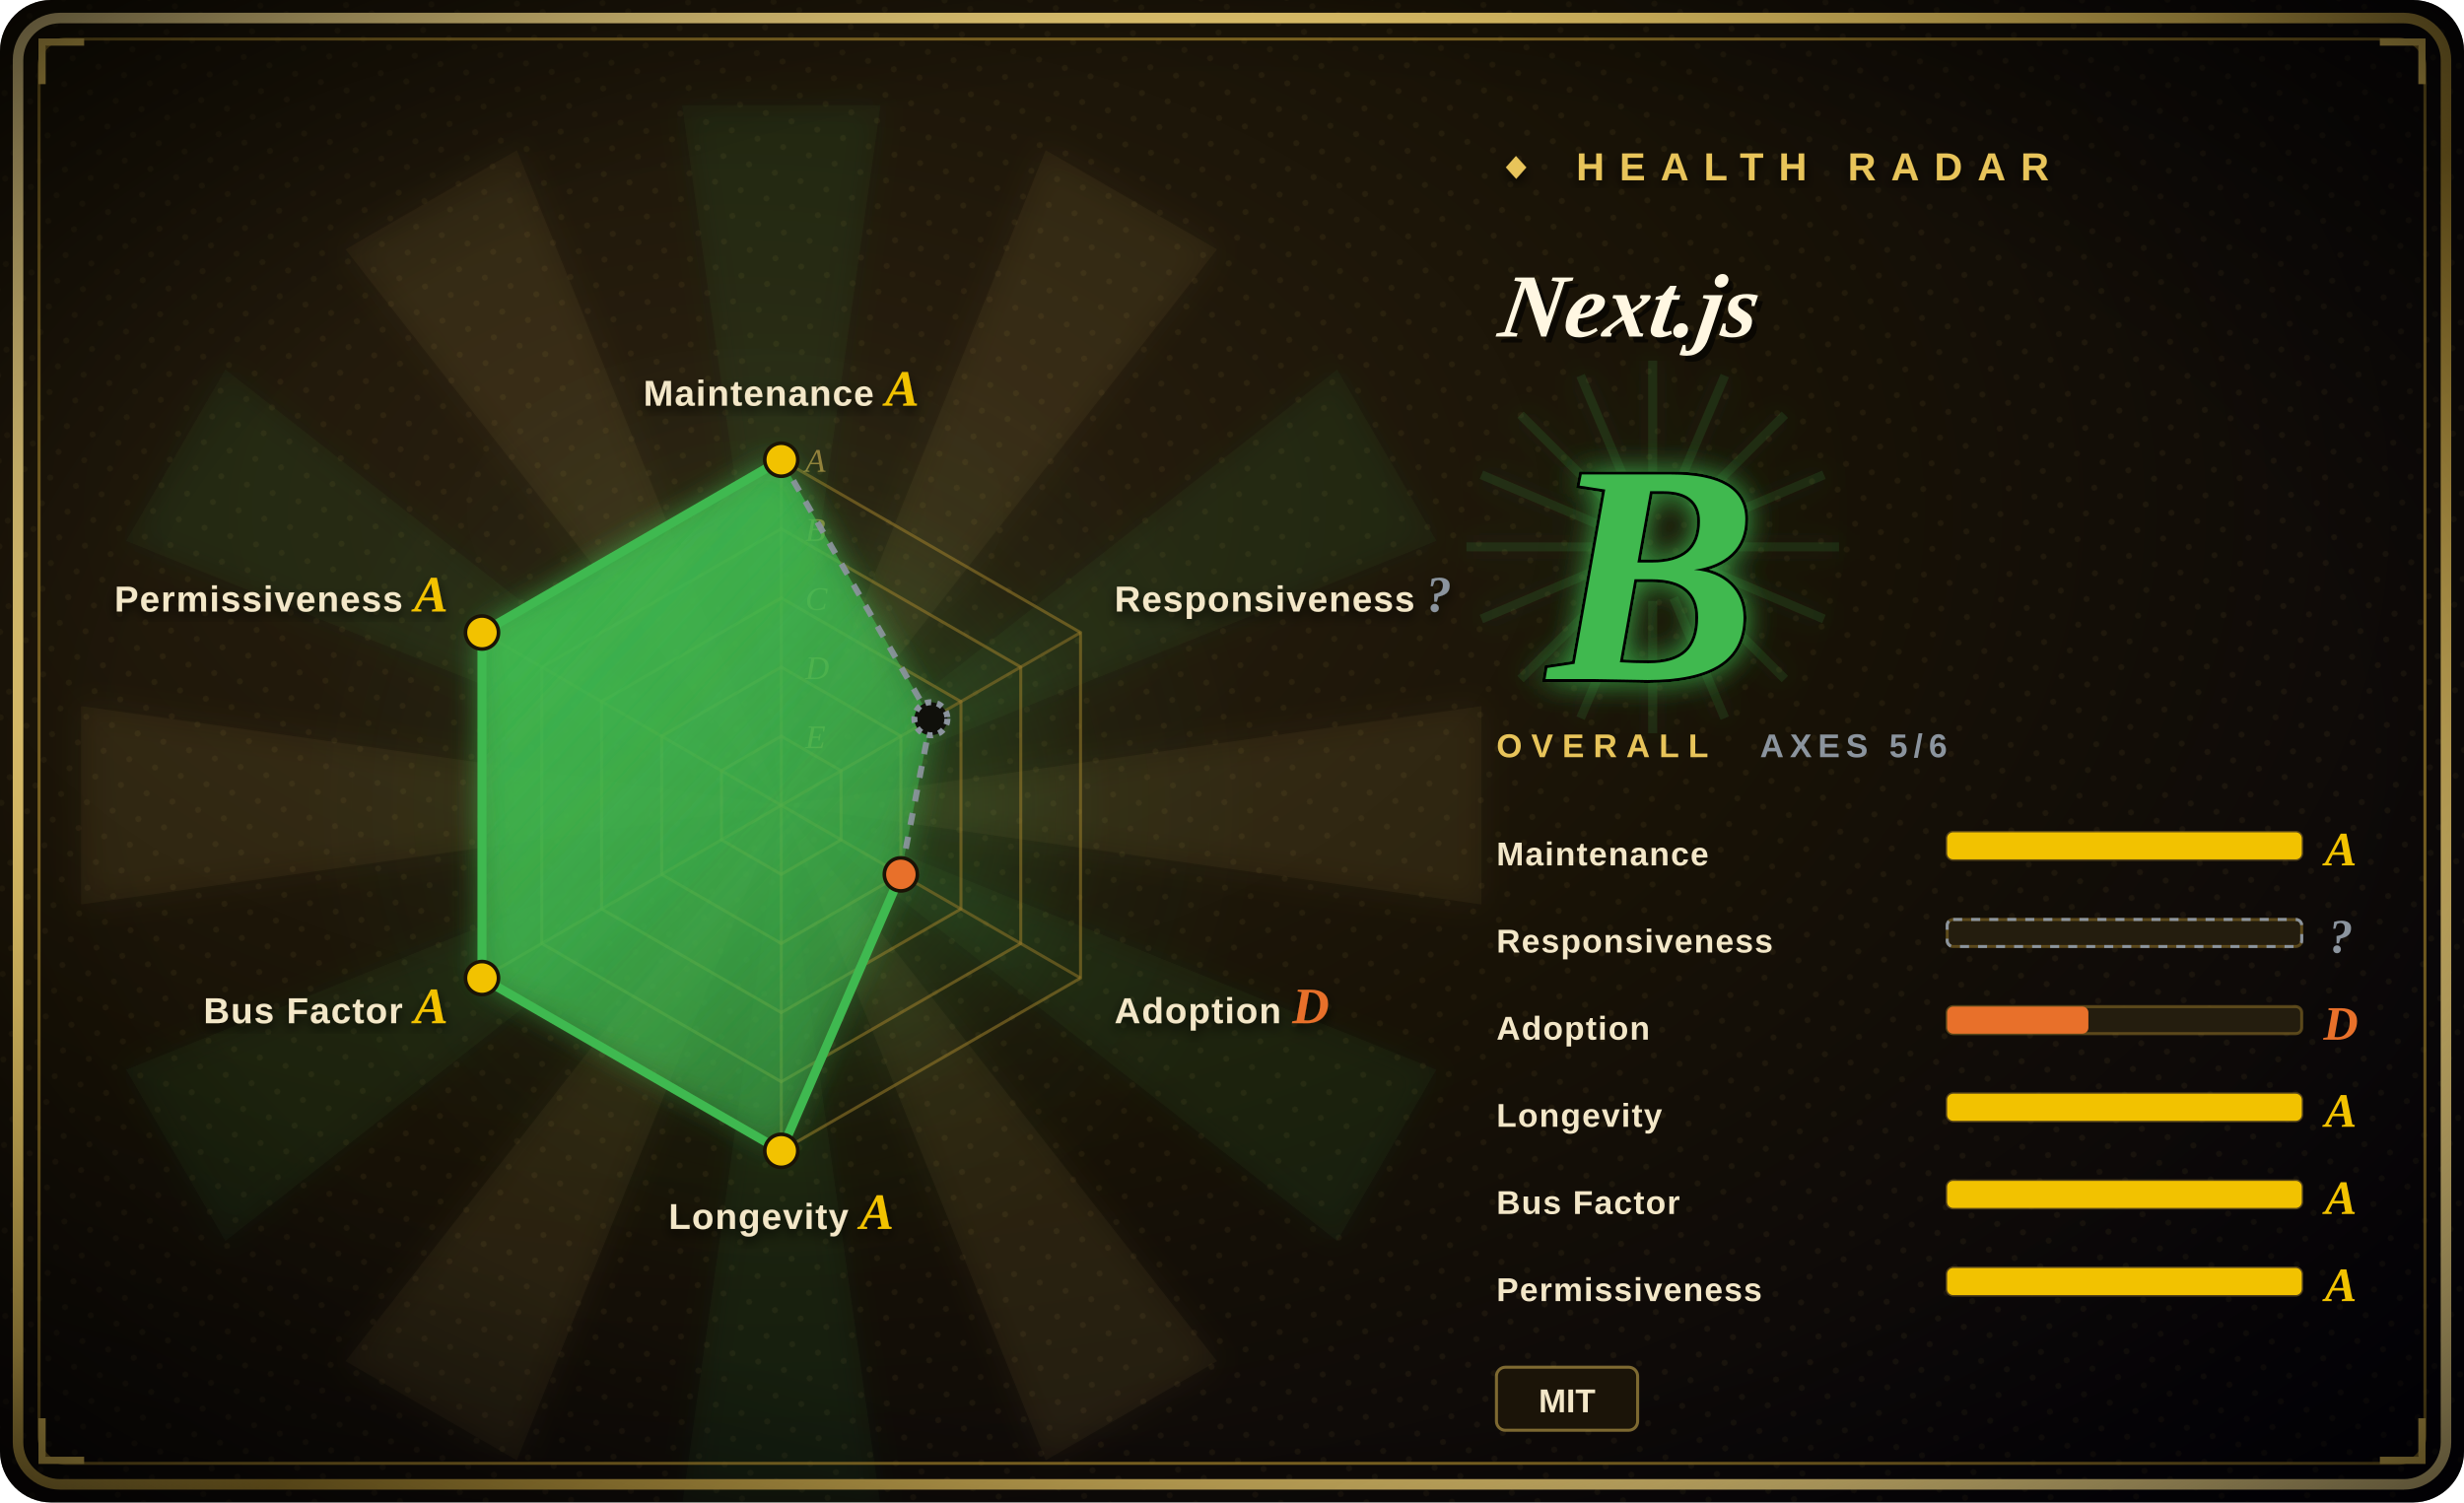
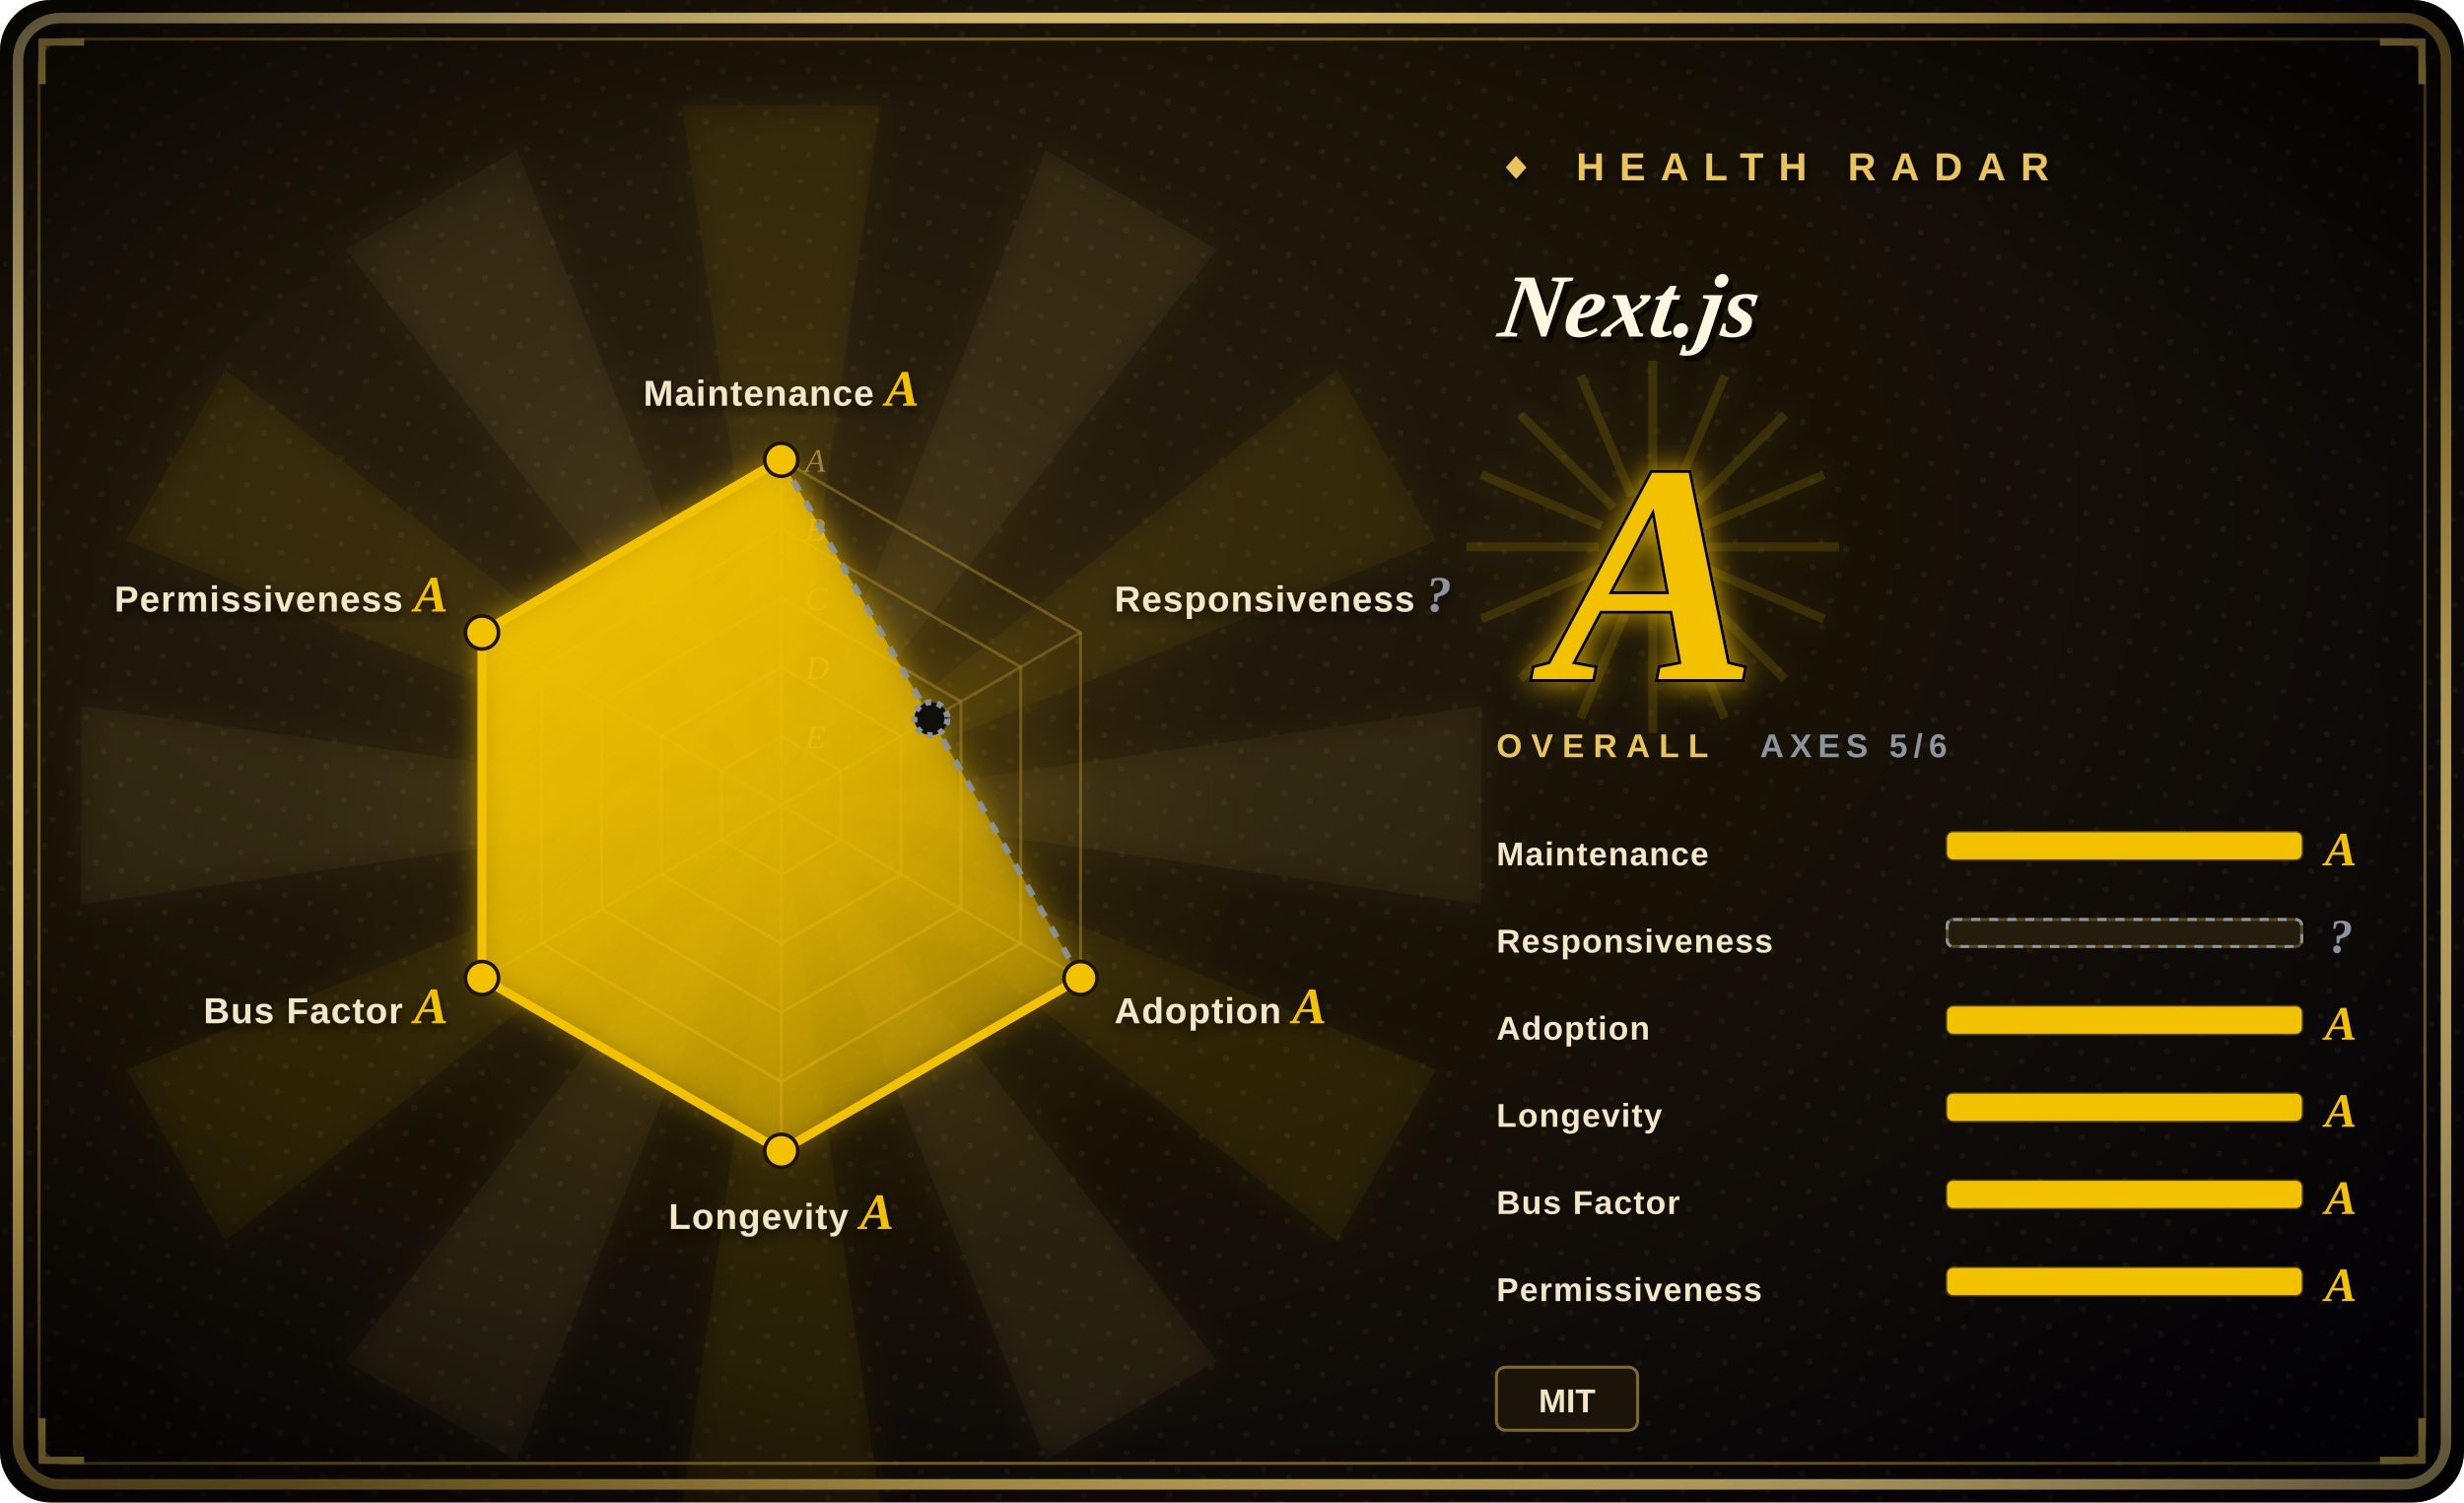
<svg xmlns="http://www.w3.org/2000/svg" width="820" height="500" viewBox="0 0 820 500">
  <defs>
    <radialGradient id="bg" cx="30%" cy="34%" r="90%">
      <stop offset="0%" stop-color="#2a2010" />
      <stop offset="48%" stop-color="#181206" />
      <stop offset="100%" stop-color="#05030a" />
    </radialGradient>
    <radialGradient id="vig" cx="50%" cy="50%" r="72%">
      <stop offset="62%" stop-color="#000000" stop-opacity="0" />
      <stop offset="100%" stop-color="#000000" stop-opacity="0.72" />
    </radialGradient>
    <linearGradient id="frame" x1="0" y1="0" x2="1" y2="1">
      <stop offset="0%" stop-color="#f6dd92" />
      <stop offset="45%" stop-color="#E8C45A" />
      <stop offset="55%" stop-color="#9c7d2a" />
      <stop offset="100%" stop-color="#f6dd92" />
    </linearGradient>
    <linearGradient id="poly" x1="0" y1="0" x2="0.7" y2="1">
-       <stop offset="0%" stop-color="#3FB950" stop-opacity="0.92" />
-       <stop offset="100%" stop-color="#3FB950" stop-opacity="0.34" />
+       <stop offset="0%" stop-color="#F2C200" stop-opacity="0.92" />
+       <stop offset="100%" stop-color="#F2C200" stop-opacity="0.34" />
    </linearGradient>
    <radialGradient id="halo" cx="50%" cy="50%" r="50%">
-       <stop offset="0%" stop-color="#3FB950" stop-opacity="0.34" />
-       <stop offset="68%" stop-color="#3FB950" stop-opacity="0.04" />
-       <stop offset="100%" stop-color="#3FB950" stop-opacity="0" />
+       <stop offset="0%" stop-color="#F2C200" stop-opacity="0.34" />
+       <stop offset="68%" stop-color="#F2C200" stop-opacity="0.04" />
+       <stop offset="100%" stop-color="#F2C200" stop-opacity="0" />
    </radialGradient>
    <filter id="glow" x="-60%" y="-60%" width="220%" height="220%">
      <feGaussianBlur stdDeviation="5" result="b" />
      <feMerge>
        <feMergeNode in="b" />
        <feMergeNode in="SourceGraphic" />
      </feMerge>
    </filter>
    <filter id="soft" x="-30%" y="-30%" width="160%" height="160%">
      <feDropShadow dx="0" dy="2" stdDeviation="2" flood-color="#000" flood-opacity="0.7" />
    </filter>
    <pattern id="halftone" width="9" height="9" patternUnits="userSpaceOnUse" patternTransform="rotate(18)">
      <circle cx="2" cy="2" r="1" fill="#E8C45A" fill-opacity="0.06" />
    </pattern>
  </defs>
  <rect width="820" height="500" rx="17" fill="url(#bg)" />
  <rect width="820" height="500" rx="17" fill="url(#halftone)" />
  <g opacity="0.5" filter="url(#glow)">
    <path d="M260,268 L493,235 L493,301 Z" fill="#E8C45A" fill-opacity="0.10" />
-     <path d="M260,268 L478,356 L445,413 Z" fill="#3FB950" fill-opacity="0.10" />
+     <path d="M260,268 L478,356 L445,413 Z" fill="#F2C200" fill-opacity="0.10" />
    <path d="M260,268 L405,453 L348,486 Z" fill="#E8C45A" fill-opacity="0.10" />
-     <path d="M260,268 L293,501 L227,501 Z" fill="#3FB950" fill-opacity="0.10" />
+     <path d="M260,268 L293,501 L227,501 Z" fill="#F2C200" fill-opacity="0.10" />
    <path d="M260,268 L172,486 L115,453 Z" fill="#E8C45A" fill-opacity="0.10" />
-     <path d="M260,268 L75,413 L42,356 Z" fill="#3FB950" fill-opacity="0.10" />
+     <path d="M260,268 L75,413 L42,356 Z" fill="#F2C200" fill-opacity="0.10" />
    <path d="M260,268 L27,301 L27,235 Z" fill="#E8C45A" fill-opacity="0.10" />
-     <path d="M260,268 L42,180 L75,123 Z" fill="#3FB950" fill-opacity="0.10" />
+     <path d="M260,268 L42,180 L75,123 Z" fill="#F2C200" fill-opacity="0.10" />
    <path d="M260,268 L115,83 L172,50 Z" fill="#E8C45A" fill-opacity="0.10" />
-     <path d="M260,268 L227,35 L293,35 Z" fill="#3FB950" fill-opacity="0.10" />
+     <path d="M260,268 L227,35 L293,35 Z" fill="#F2C200" fill-opacity="0.10" />
    <path d="M260,268 L348,50 L405,83 Z" fill="#E8C45A" fill-opacity="0.10" />
-     <path d="M260,268 L445,123 L478,180 Z" fill="#3FB950" fill-opacity="0.10" />
+     <path d="M260,268 L445,123 L478,180 Z" fill="#F2C200" fill-opacity="0.10" />
  </g>
  <circle cx="260" cy="268" r="161" fill="url(#halo)" />
  <rect x="6" y="6" width="808" height="488" rx="14" fill="none" stroke="url(#frame)" stroke-width="3.5" />
  <rect x="13" y="13" width="794" height="474" rx="9" fill="none" stroke="#9c7d2a" stroke-width="1" stroke-opacity="0.8" />
  <path d="M14,28 L14,14 L28,14" fill="none" stroke="#E8C45A" stroke-width="2.4" />
  <path d="M806,28 L806,14 L792,14" fill="none" stroke="#E8C45A" stroke-width="2.4" />
  <path d="M14,472 L14,486 L28,486" fill="none" stroke="#E8C45A" stroke-width="2.4" />
  <path d="M806,472 L806,486 L792,486" fill="none" stroke="#E8C45A" stroke-width="2.4" />
  <rect width="820" height="500" rx="17" fill="url(#vig)" />
  <polygon points="260.0,153.0 359.6,210.5 359.6,325.5 260.0,383.0 160.4,325.5 160.4,210.5" fill="none" stroke="#9c7d2a" stroke-opacity="0.55" stroke-width="1" />
  <polygon points="260.0,176.0 339.7,222.0 339.7,314.0 260.0,360.0 180.3,314.0 180.3,222.0" fill="none" stroke="#9c7d2a" stroke-opacity="0.55" stroke-width="1" />
  <polygon points="260.0,199.0 319.8,233.5 319.8,302.5 260.0,337.0 200.2,302.5 200.2,233.5" fill="none" stroke="#9c7d2a" stroke-opacity="0.55" stroke-width="1" />
  <polygon points="260.0,222.0 299.8,245.0 299.8,291.0 260.0,314.0 220.2,291.0 220.2,245.0" fill="none" stroke="#9c7d2a" stroke-opacity="0.55" stroke-width="1" />
  <polygon points="260.0,245.0 279.9,256.5 279.9,279.5 260.0,291.0 240.1,279.5 240.1,256.5" fill="none" stroke="#9c7d2a" stroke-opacity="0.55" stroke-width="1" />
  <line x1="260" y1="268" x2="260.0" y2="153.0" stroke="#9c7d2a" stroke-opacity="0.5" stroke-width="1" />
  <line x1="260" y1="268" x2="359.6" y2="210.5" stroke="#9c7d2a" stroke-opacity="0.5" stroke-width="1" />
  <line x1="260" y1="268" x2="359.6" y2="325.5" stroke="#9c7d2a" stroke-opacity="0.5" stroke-width="1" />
  <line x1="260" y1="268" x2="260.0" y2="383.0" stroke="#9c7d2a" stroke-opacity="0.5" stroke-width="1" />
  <line x1="260" y1="268" x2="160.4" y2="325.5" stroke="#9c7d2a" stroke-opacity="0.5" stroke-width="1" />
  <line x1="260" y1="268" x2="160.4" y2="210.5" stroke="#9c7d2a" stroke-opacity="0.5" stroke-width="1" />
  <text x="268" y="157.0" font-size="11" font-style="italic" fill="#E8C45A" fill-opacity="0.55" font-family="'Georgia','Times New Roman',serif">A</text>
  <text x="268" y="180.0" font-size="11" font-style="italic" fill="#E8C45A" fill-opacity="0.55" font-family="'Georgia','Times New Roman',serif">B</text>
  <text x="268" y="203.0" font-size="11" font-style="italic" fill="#E8C45A" fill-opacity="0.55" font-family="'Georgia','Times New Roman',serif">C</text>
  <text x="268" y="226.0" font-size="11" font-style="italic" fill="#E8C45A" fill-opacity="0.55" font-family="'Georgia','Times New Roman',serif">D</text>
  <text x="268" y="249.0" font-size="11" font-style="italic" fill="#E8C45A" fill-opacity="0.55" font-family="'Georgia','Times New Roman',serif">E</text>
-   <polygon points="260.0,153.0 309.8,239.2 299.8,291.0 260.0,383.0 160.4,325.5 160.4,210.5" fill="url(#poly)" filter="url(#glow)" />
+   <polygon points="260.0,153.0 309.8,239.2 359.6,325.5 260.0,383.0 160.4,325.5 160.4,210.5" fill="url(#poly)" filter="url(#glow)" />
  <line x1="260.0" y1="153.0" x2="309.8" y2="239.2" stroke="#8B949E" stroke-width="2" stroke-dasharray="4 4" stroke-opacity="0.92" />
-   <line x1="309.8" y1="239.2" x2="299.8" y2="291.0" stroke="#8B949E" stroke-width="2" stroke-dasharray="4 4" stroke-opacity="0.92" />
-   <line x1="299.8" y1="291.0" x2="260.0" y2="383.0" stroke="#3FB950" stroke-width="3" />
-   <line x1="260.0" y1="383.0" x2="160.4" y2="325.5" stroke="#3FB950" stroke-width="3" />
-   <line x1="160.4" y1="325.5" x2="160.4" y2="210.5" stroke="#3FB950" stroke-width="3" />
-   <line x1="160.4" y1="210.5" x2="260.0" y2="153.0" stroke="#3FB950" stroke-width="3" />
+   <line x1="309.8" y1="239.2" x2="359.6" y2="325.5" stroke="#8B949E" stroke-width="2" stroke-dasharray="4 4" stroke-opacity="0.92" />
+   <line x1="359.6" y1="325.5" x2="260.0" y2="383.0" stroke="#F2C200" stroke-width="3" />
+   <line x1="260.0" y1="383.0" x2="160.4" y2="325.5" stroke="#F2C200" stroke-width="3" />
+   <line x1="160.4" y1="325.5" x2="160.4" y2="210.5" stroke="#F2C200" stroke-width="3" />
+   <line x1="160.4" y1="210.5" x2="260.0" y2="153.0" stroke="#F2C200" stroke-width="3" />
  <circle cx="260.0" cy="153.0" r="5.5" fill="#F2C200" stroke="#1a1306" stroke-width="1.2" />
  <circle cx="309.8" cy="239.2" r="5.5" fill="#10100b" stroke="#8B949E" stroke-width="2" stroke-dasharray="2 2" />
-   <circle cx="299.8" cy="291.0" r="5.5" fill="#E8702A" stroke="#1a1306" stroke-width="1.2" />
+   <circle cx="359.6" cy="325.5" r="5.5" fill="#F2C200" stroke="#1a1306" stroke-width="1.2" />
  <circle cx="260.0" cy="383.0" r="5.5" fill="#F2C200" stroke="#1a1306" stroke-width="1.2" />
  <circle cx="160.4" cy="325.5" r="5.5" fill="#F2C200" stroke="#1a1306" stroke-width="1.2" />
  <circle cx="160.4" cy="210.5" r="5.5" fill="#F2C200" stroke="#1a1306" stroke-width="1.2" />
  <text x="260.0" y="135.0" font-size="12" font-weight="900" fill="#f3e7c8" text-anchor="middle" font-family="'Arial Black','Helvetica Neue',Arial,sans-serif" letter-spacing="0.4" filter="url(#soft)">Maintenance <tspan fill="#F2C200" font-family="'Georgia','Times New Roman',serif" font-style="italic" font-size="17">A</tspan>
  </text>
  <text x="370.9" y="203.5" font-size="12" font-weight="900" fill="#f3e7c8" text-anchor="start" font-family="'Arial Black','Helvetica Neue',Arial,sans-serif" letter-spacing="0.4" filter="url(#soft)">Responsiveness <tspan fill="#8B949E" font-family="'Georgia','Times New Roman',serif" font-style="italic" font-size="17">?</tspan>
  </text>
-   <text x="370.9" y="340.5" font-size="12" font-weight="900" fill="#f3e7c8" text-anchor="start" font-family="'Arial Black','Helvetica Neue',Arial,sans-serif" letter-spacing="0.4" filter="url(#soft)">Adoption <tspan fill="#E8702A" font-family="'Georgia','Times New Roman',serif" font-style="italic" font-size="17">D</tspan>
+   <text x="370.9" y="340.5" font-size="12" font-weight="900" fill="#f3e7c8" text-anchor="start" font-family="'Arial Black','Helvetica Neue',Arial,sans-serif" letter-spacing="0.4" filter="url(#soft)">Adoption <tspan fill="#F2C200" font-family="'Georgia','Times New Roman',serif" font-style="italic" font-size="17">A</tspan>
  </text>
  <text x="260.0" y="409.0" font-size="12" font-weight="900" fill="#f3e7c8" text-anchor="middle" font-family="'Arial Black','Helvetica Neue',Arial,sans-serif" letter-spacing="0.4" filter="url(#soft)">Longevity <tspan fill="#F2C200" font-family="'Georgia','Times New Roman',serif" font-style="italic" font-size="17">A</tspan>
  </text>
  <text x="149.1" y="340.5" font-size="12" font-weight="900" fill="#f3e7c8" text-anchor="end" font-family="'Arial Black','Helvetica Neue',Arial,sans-serif" letter-spacing="0.4" filter="url(#soft)">Bus Factor <tspan fill="#F2C200" font-family="'Georgia','Times New Roman',serif" font-style="italic" font-size="17">A</tspan>
  </text>
  <text x="149.1" y="203.5" font-size="12" font-weight="900" fill="#f3e7c8" text-anchor="end" font-family="'Arial Black','Helvetica Neue',Arial,sans-serif" letter-spacing="0.4" filter="url(#soft)">Permissiveness <tspan fill="#F2C200" font-family="'Georgia','Times New Roman',serif" font-style="italic" font-size="17">A</tspan>
  </text>
  <text x="498" y="60" font-size="13" letter-spacing="5" fill="#E8C45A" font-weight="900" font-family="'Arial Black','Helvetica Neue',Arial,sans-serif" filter="url(#soft)">◆ HEALTH RADAR</text>
  <g transform="translate(498,112) skewX(-9)">
    <text x="2" y="2" font-size="30" font-weight="900" font-style="italic" fill="#000" fill-opacity="0.6" font-family="'Georgia','Times New Roman',serif">Next.js</text>
    <text x="0" y="0" font-size="30" font-weight="900" font-style="italic" fill="#fff7e2" font-family="'Georgia','Times New Roman',serif">Next.js</text>
  </g>
  <line x1="498" y1="124" x2="648" y2="124" stroke="url(#frame)" stroke-width="2" />
  <g opacity="0.85" filter="url(#glow)">
-     <line x1="568" y1="182" x2="612" y2="182" stroke="#3FB950" stroke-opacity="0.16" stroke-width="3" />
-     <line x1="567" y1="189" x2="607" y2="206" stroke="#3FB950" stroke-opacity="0.16" stroke-width="3" />
-     <line x1="563" y1="195" x2="594" y2="226" stroke="#3FB950" stroke-opacity="0.16" stroke-width="3" />
-     <line x1="557" y1="199" x2="574" y2="239" stroke="#3FB950" stroke-opacity="0.16" stroke-width="3" />
-     <line x1="550" y1="200" x2="550" y2="244" stroke="#3FB950" stroke-opacity="0.16" stroke-width="3" />
-     <line x1="543" y1="199" x2="526" y2="239" stroke="#3FB950" stroke-opacity="0.16" stroke-width="3" />
-     <line x1="537" y1="195" x2="506" y2="226" stroke="#3FB950" stroke-opacity="0.16" stroke-width="3" />
-     <line x1="533" y1="189" x2="493" y2="206" stroke="#3FB950" stroke-opacity="0.16" stroke-width="3" />
-     <line x1="532" y1="182" x2="488" y2="182" stroke="#3FB950" stroke-opacity="0.16" stroke-width="3" />
-     <line x1="533" y1="175" x2="493" y2="158" stroke="#3FB950" stroke-opacity="0.16" stroke-width="3" />
-     <line x1="537" y1="169" x2="506" y2="138" stroke="#3FB950" stroke-opacity="0.16" stroke-width="3" />
-     <line x1="543" y1="165" x2="526" y2="125" stroke="#3FB950" stroke-opacity="0.16" stroke-width="3" />
-     <line x1="550" y1="164" x2="550" y2="120" stroke="#3FB950" stroke-opacity="0.16" stroke-width="3" />
-     <line x1="557" y1="165" x2="574" y2="125" stroke="#3FB950" stroke-opacity="0.16" stroke-width="3" />
-     <line x1="563" y1="169" x2="594" y2="138" stroke="#3FB950" stroke-opacity="0.16" stroke-width="3" />
-     <line x1="567" y1="175" x2="607" y2="158" stroke="#3FB950" stroke-opacity="0.16" stroke-width="3" />
+     <line x1="568" y1="182" x2="612" y2="182" stroke="#F2C200" stroke-opacity="0.16" stroke-width="3" />
+     <line x1="567" y1="189" x2="607" y2="206" stroke="#F2C200" stroke-opacity="0.16" stroke-width="3" />
+     <line x1="563" y1="195" x2="594" y2="226" stroke="#F2C200" stroke-opacity="0.16" stroke-width="3" />
+     <line x1="557" y1="199" x2="574" y2="239" stroke="#F2C200" stroke-opacity="0.16" stroke-width="3" />
+     <line x1="550" y1="200" x2="550" y2="244" stroke="#F2C200" stroke-opacity="0.16" stroke-width="3" />
+     <line x1="543" y1="199" x2="526" y2="239" stroke="#F2C200" stroke-opacity="0.16" stroke-width="3" />
+     <line x1="537" y1="195" x2="506" y2="226" stroke="#F2C200" stroke-opacity="0.16" stroke-width="3" />
+     <line x1="533" y1="189" x2="493" y2="206" stroke="#F2C200" stroke-opacity="0.16" stroke-width="3" />
+     <line x1="532" y1="182" x2="488" y2="182" stroke="#F2C200" stroke-opacity="0.16" stroke-width="3" />
+     <line x1="533" y1="175" x2="493" y2="158" stroke="#F2C200" stroke-opacity="0.16" stroke-width="3" />
+     <line x1="537" y1="169" x2="506" y2="138" stroke="#F2C200" stroke-opacity="0.16" stroke-width="3" />
+     <line x1="543" y1="165" x2="526" y2="125" stroke="#F2C200" stroke-opacity="0.16" stroke-width="3" />
+     <line x1="550" y1="164" x2="550" y2="120" stroke="#F2C200" stroke-opacity="0.16" stroke-width="3" />
+     <line x1="557" y1="165" x2="574" y2="125" stroke="#F2C200" stroke-opacity="0.16" stroke-width="3" />
+     <line x1="563" y1="169" x2="594" y2="138" stroke="#F2C200" stroke-opacity="0.16" stroke-width="3" />
+     <line x1="567" y1="175" x2="607" y2="158" stroke="#F2C200" stroke-opacity="0.16" stroke-width="3" />
  </g>
-   <text x="550" y="226" font-size="104" font-weight="900" font-style="italic" text-anchor="middle" fill="#3FB950" stroke="#000" stroke-width="2" paint-order="stroke" font-family="'Georgia','Times New Roman',serif" filter="url(#glow)">B</text>
+   <text x="550" y="226" font-size="104" font-weight="900" font-style="italic" text-anchor="middle" fill="#F2C200" stroke="#000" stroke-width="2" paint-order="stroke" font-family="'Georgia','Times New Roman',serif" filter="url(#glow)">A</text>
  <text x="498" y="252" font-size="11" letter-spacing="3" fill="#E8C45A" font-family="'Arial Black','Helvetica Neue',Arial,sans-serif" font-weight="900">OVERALL</text>
  <text x="648" y="252" font-size="11" letter-spacing="2" fill="#8B949E" font-family="'Arial Black','Helvetica Neue',Arial,sans-serif" font-weight="900" text-anchor="end">AXES 5/6</text>
  <text x="498" y="288" font-size="11" font-weight="900" fill="#f3e7c8" font-family="'Arial Black','Helvetica Neue',Arial,sans-serif" letter-spacing="0.4">Maintenance</text>
  <rect x="648" y="277" width="118" height="9" rx="2" fill="#241d0e" stroke="#9c7d2a" stroke-opacity="0.5" />
  <rect x="648" y="277" width="118" height="9" rx="2" fill="#F2C200" />
  <text x="779" y="288" font-size="16" font-weight="900" font-style="italic" fill="#F2C200" font-family="'Georgia','Times New Roman',serif" text-anchor="middle">A</text>
  <text x="498" y="317" font-size="11" font-weight="900" fill="#f3e7c8" font-family="'Arial Black','Helvetica Neue',Arial,sans-serif" letter-spacing="0.4">Responsiveness</text>
  <rect x="648" y="306" width="118" height="9" rx="2" fill="#241d0e" stroke="#9c7d2a" stroke-opacity="0.5" />
  <rect x="648" y="306" width="118" height="9" rx="2" fill="none" stroke="#8B949E" stroke-dasharray="3 3" />
  <text x="779" y="317" font-size="16" font-weight="900" font-style="italic" fill="#8B949E" font-family="'Georgia','Times New Roman',serif" text-anchor="middle">?</text>
  <text x="498" y="346" font-size="11" font-weight="900" fill="#f3e7c8" font-family="'Arial Black','Helvetica Neue',Arial,sans-serif" letter-spacing="0.4">Adoption</text>
  <rect x="648" y="335" width="118" height="9" rx="2" fill="#241d0e" stroke="#9c7d2a" stroke-opacity="0.5" />
-   <rect x="648" y="335" width="47" height="9" rx="2" fill="#E8702A" />
-   <text x="779" y="346" font-size="16" font-weight="900" font-style="italic" fill="#E8702A" font-family="'Georgia','Times New Roman',serif" text-anchor="middle">D</text>
+   <rect x="648" y="335" width="118" height="9" rx="2" fill="#F2C200" />
+   <text x="779" y="346" font-size="16" font-weight="900" font-style="italic" fill="#F2C200" font-family="'Georgia','Times New Roman',serif" text-anchor="middle">A</text>
  <text x="498" y="375" font-size="11" font-weight="900" fill="#f3e7c8" font-family="'Arial Black','Helvetica Neue',Arial,sans-serif" letter-spacing="0.4">Longevity</text>
  <rect x="648" y="364" width="118" height="9" rx="2" fill="#241d0e" stroke="#9c7d2a" stroke-opacity="0.5" />
  <rect x="648" y="364" width="118" height="9" rx="2" fill="#F2C200" />
  <text x="779" y="375" font-size="16" font-weight="900" font-style="italic" fill="#F2C200" font-family="'Georgia','Times New Roman',serif" text-anchor="middle">A</text>
  <text x="498" y="404" font-size="11" font-weight="900" fill="#f3e7c8" font-family="'Arial Black','Helvetica Neue',Arial,sans-serif" letter-spacing="0.4">Bus Factor</text>
  <rect x="648" y="393" width="118" height="9" rx="2" fill="#241d0e" stroke="#9c7d2a" stroke-opacity="0.5" />
  <rect x="648" y="393" width="118" height="9" rx="2" fill="#F2C200" />
  <text x="779" y="404" font-size="16" font-weight="900" font-style="italic" fill="#F2C200" font-family="'Georgia','Times New Roman',serif" text-anchor="middle">A</text>
  <text x="498" y="433" font-size="11" font-weight="900" fill="#f3e7c8" font-family="'Arial Black','Helvetica Neue',Arial,sans-serif" letter-spacing="0.4">Permissiveness</text>
  <rect x="648" y="422" width="118" height="9" rx="2" fill="#241d0e" stroke="#9c7d2a" stroke-opacity="0.5" />
  <rect x="648" y="422" width="118" height="9" rx="2" fill="#F2C200" />
  <text x="779" y="433" font-size="16" font-weight="900" font-style="italic" fill="#F2C200" font-family="'Georgia','Times New Roman',serif" text-anchor="middle">A</text>
  <rect x="498" y="455" width="47" height="21" rx="3" fill="#1b1408" stroke="#E8C45A" stroke-opacity="0.5" />
  <text x="521.5" y="470" font-size="11" font-weight="700" fill="#f3e7c8" text-anchor="middle" font-family="'Arial Black','Helvetica Neue',Arial,sans-serif">MIT</text>
</svg>
